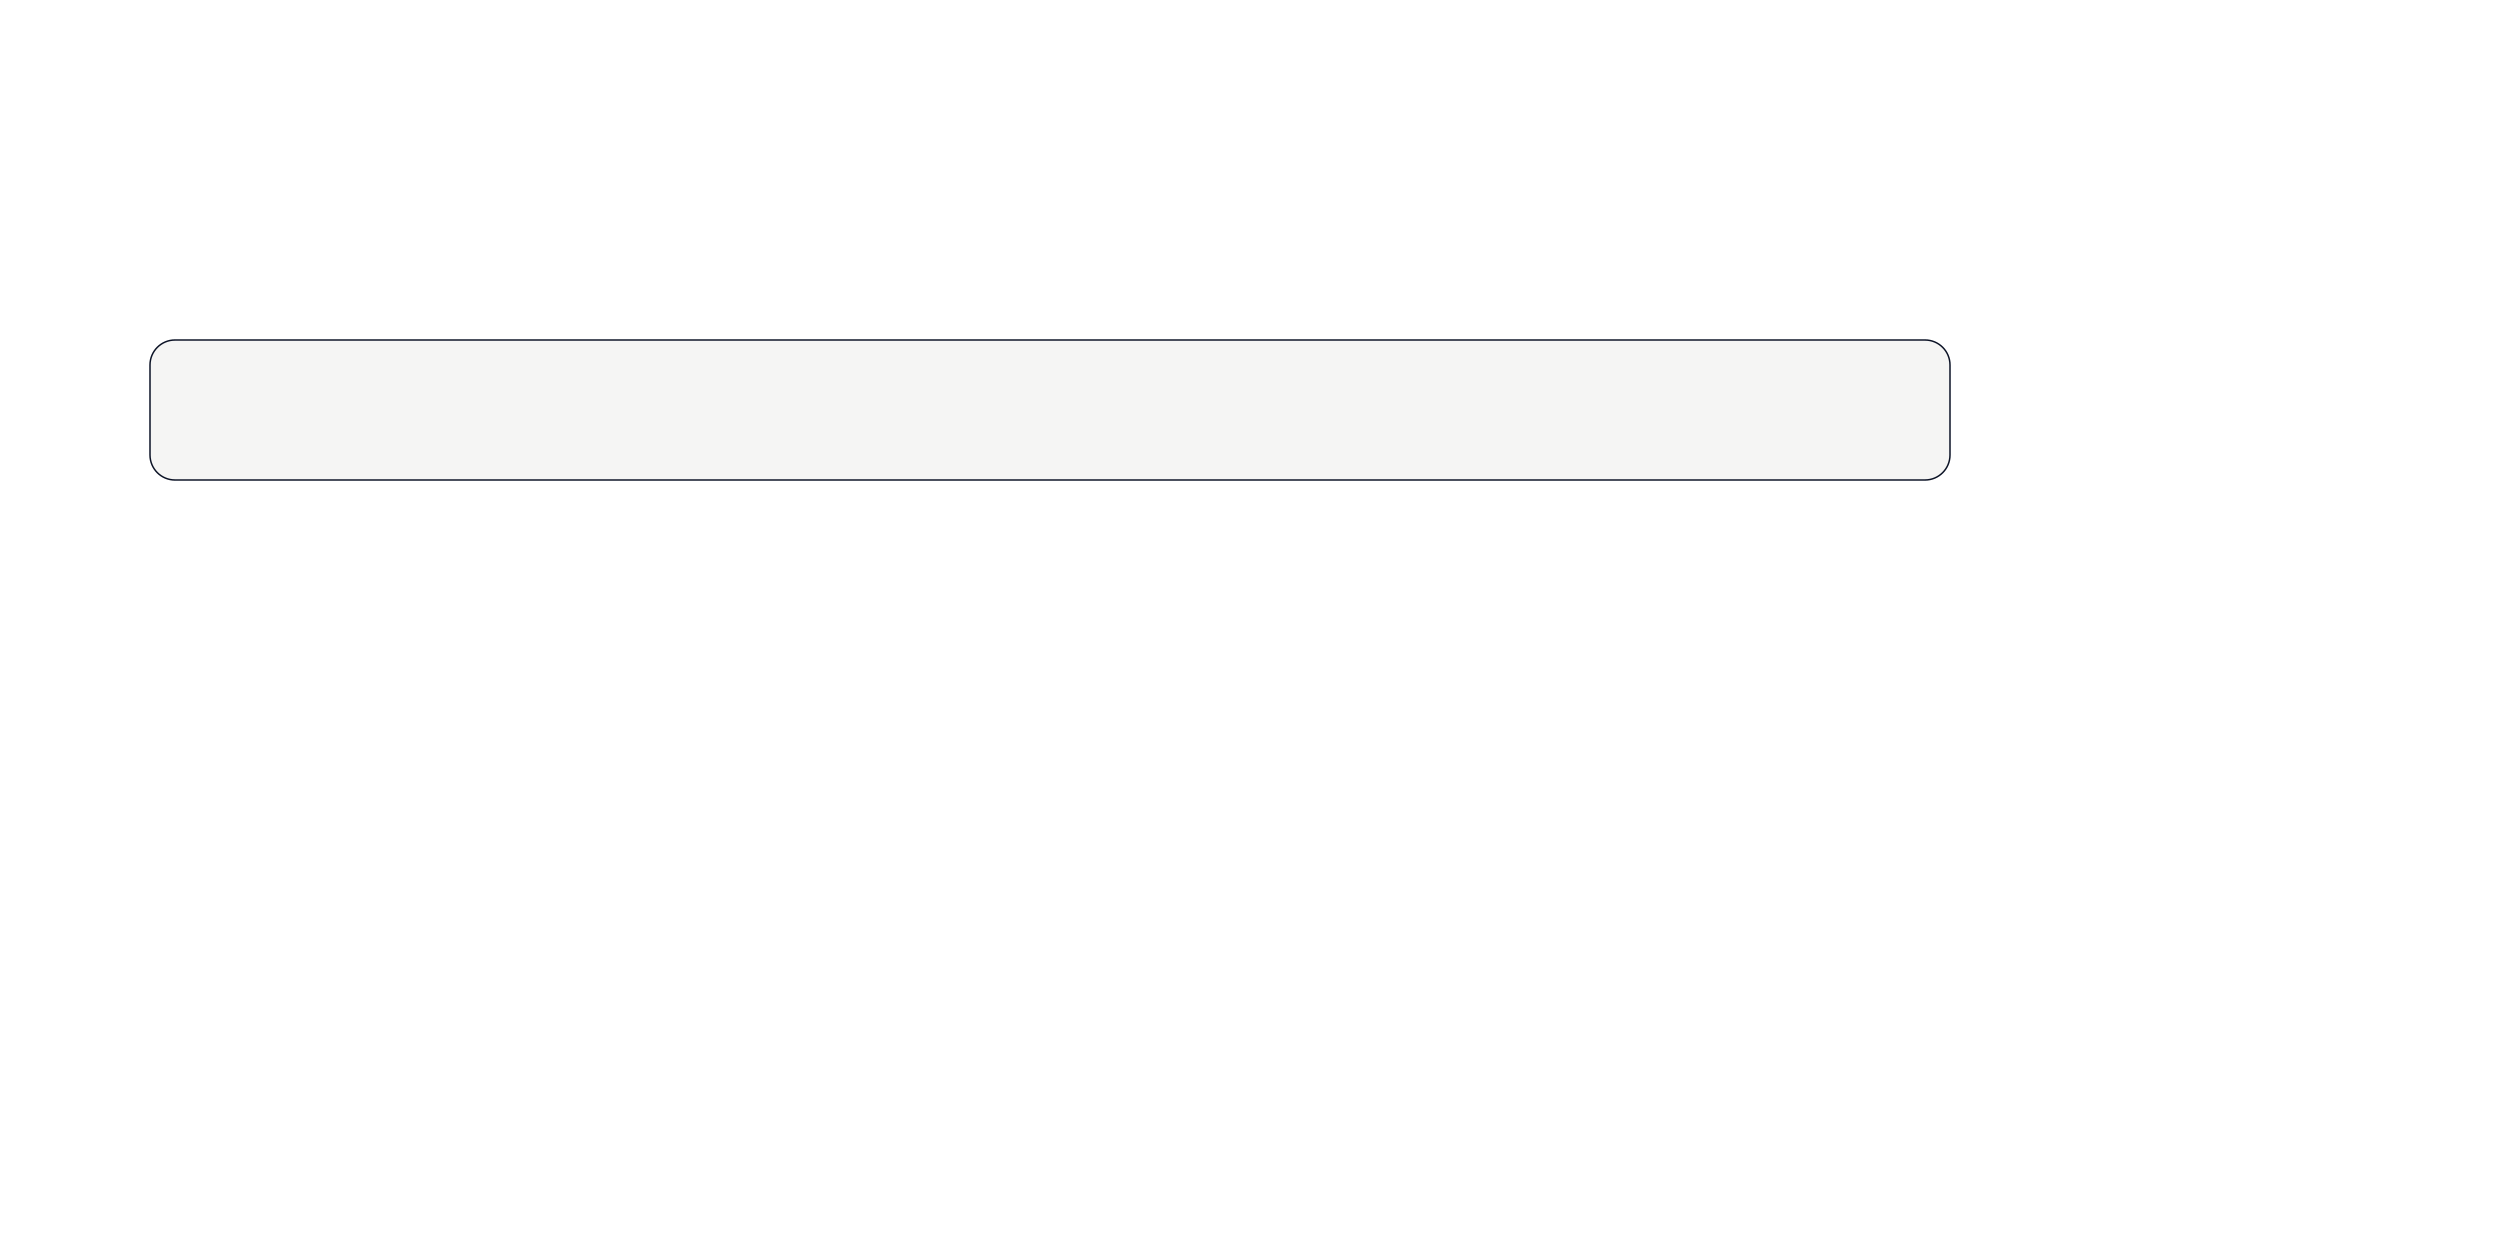
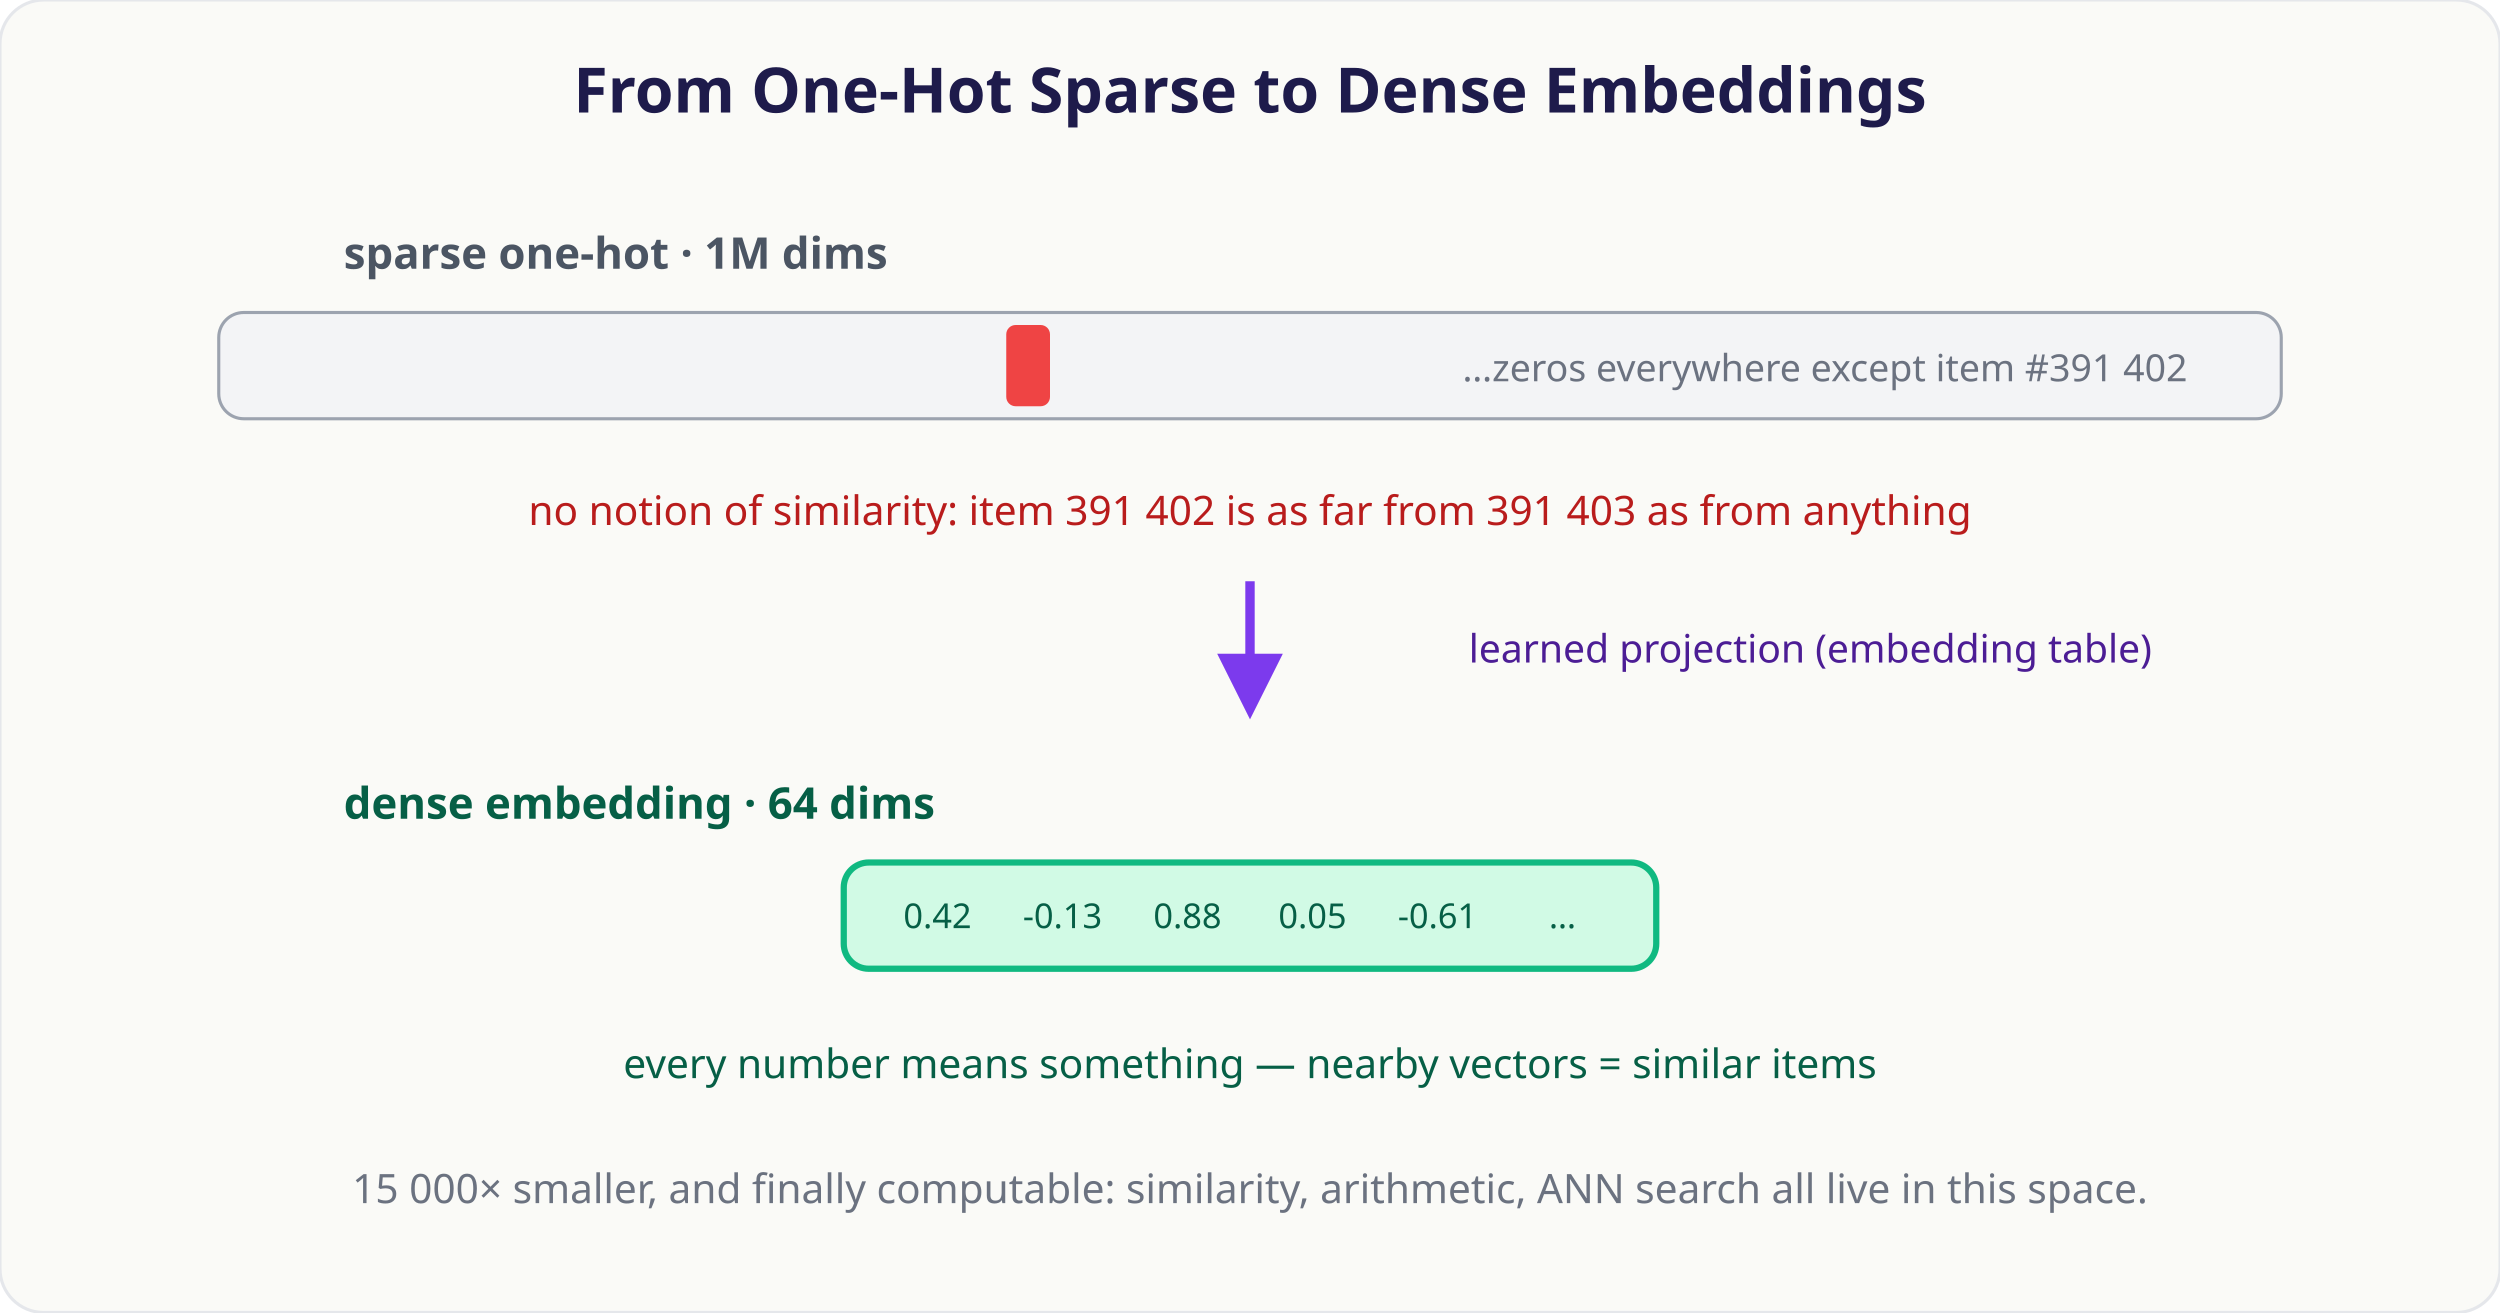
- <svg xmlns="http://www.w3.org/2000/svg" viewBox="0 0 500 250" font-family="system-ui, sans-serif">
+ <svg xmlns="http://www.w3.org/2000/svg" viewBox="0 0 800 420" font-family="system-ui,sans-serif">
  <style>
-     @keyframes fadeIn { 0% { opacity: 0; } 8% { opacity: 1; } 65% { opacity: 1; } 75% { opacity: 0; } 100% { opacity: 0; } }
-     @keyframes slideDown { 0% { opacity: 0; } 8% { opacity: 1; } 65% { opacity: 1; } 75% { opacity: 0; } 100% { opacity: 0; } }
-     @keyframes denseReveal {
-       from { width: 0; }
-       to { width: 360; }
-     }
-     @keyframes denseBarGrow { 0% { opacity: 0; } 8% { opacity: 1; } 65% { opacity: 1; } 75% { opacity: 0; } 100% { opacity: 0; } }
-     @keyframes compressAnim { 0% { opacity: 0; } 8% { opacity: 1; } 65% { opacity: 1; } 75% { opacity: 0; } 100% { opacity: 0; } }
-     @keyframes sparseAppear { 0% { opacity: 0; } 8% { opacity: 1; } 65% { opacity: 1; } 75% { opacity: 0; } 100% { opacity: 0; } }
-     @keyframes popIn { 0% { opacity: 0; } 8% { opacity: 1; } 65% { opacity: 1; } 75% { opacity: 0; } 100% { opacity: 0; } }
-     @keyframes sparkle { 0% { opacity: 0; } 8% { opacity: 1; } 65% { opacity: 1; } 75% { opacity: 0; } 100% { opacity: 0; } }
- 
-     .title { opacity: 0; animation: fadeIn 18s ease-out 0.1s infinite; }
- 
-     /* Dense section */
-     .dense-label { opacity: 0; animation: slideDown 18s ease-out 0.3s infinite; }
-     .dense-bar {
-       opacity: 0;
-       animation: denseBarGrow 18s ease-out 0.6s infinite;
-     }
-     .dense-detail { opacity: 0; animation: fadeIn 18s ease-out 1.4s infinite; }
- 
-     /* Compression arrow */
-     .compress-arrow { opacity: 0; animation: fadeIn 18s ease-out 2.0s infinite; }
- 
-     /* Sparse section */
-     .sparse-label { opacity: 0; animation: slideDown 18s ease-out 2.2s infinite; }
-     .sparse-bg { opacity: 0; animation: fadeIn 18s ease-out 2.4s infinite; }
- 
-     /* Sparse active dimensions */
-     .sparse-slot { opacity: 0; }
-     .ss1 { animation: sparseAppear 18s ease-out 2.6s infinite; }
-     .ss2 { animation: sparseAppear 18s ease-out 2.8s infinite; }
-     .ss3 { animation: sparseAppear 18s ease-out 3.0s infinite; }
-     .ss4 { animation: sparseAppear 18s ease-out 3.2s infinite; }
-     .ss5 { animation: sparseAppear 18s ease-out 3.4s infinite; }
-     .ss6 { animation: sparseAppear 18s ease-out 3.1s infinite; }
-     .ss7 { animation: sparseAppear 18s ease-out 3.3s infinite; }
- 
-     .sparse-detail { opacity: 0; animation: fadeIn 18s ease-out 3.4s infinite; }
- 
-     /* Result */
-     .result { opacity: 0; animation: popIn 18s ease-out 3.8s infinite; }
-     .sparkle { animation: sparkle 18s ease-in-out infinite; }
-     .sp1 { animation-delay: 3.8s; }
-     .sp2 { animation-delay: 4.1s; }
+     .squeeze{animation:sq 5s ease-in-out infinite}
+     @keyframes sq{0%,20%{transform:scaleX(1)}55%,85%{transform:scaleX(.12)}100%{transform:scaleX(1)}}
  </style>
-   <text class="title" x="250" y="26" text-anchor="middle" font-size="15" font-weight="bold" fill="#0b1225">Dense vs. Sparse Embeddings</text>
-   <g class="dense-label">
-     <text x="30" y="58" font-size="12" fill="#0c8383" font-weight="700">Dense</text>
-     <text x="80" y="58" font-size="9" fill="#0b1225" opacity="0.5">768 dimensions</text>
+   <rect width="800" height="420" rx="14" fill="#FAFAF7" stroke="#E5E7EB" />
+   <text x="400" y="36" text-anchor="middle" font-size="20" font-weight="700" fill="#1E1B4B">From One-Hot Sparse to Dense Embeddings</text>
+   <text x="110" y="86" font-size="14" font-weight="700" fill="#4B5563">sparse one-hot · 1M dims</text>
+   <g>
+     <rect x="70" y="100" width="660" height="34" rx="8" fill="#F3F4F6" stroke="#9CA3AF" />
+     <rect x="322" y="104" width="14" height="26" rx="3" fill="#EF4444" />
+     <text x="700" y="122" font-size="12" fill="#6B7280" text-anchor="end">…zeros everywhere except item #391 402</text>
  </g>
-   <rect x="30" y="68" width="360" height="28" rx="5" fill="#f5f5f4" stroke="#0b1225" stroke-width="0.3" />
-   <rect class="dense-bar" x="30" y="68" width="360" height="28" rx="5" fill="#0c8383" opacity="0.7" />
-   <g class="dense-detail">
-     <rect x="30" y="68" width="18" height="28" rx="0" fill="#0c8383" opacity="0.9" />
-     <rect x="48" y="68" width="18" height="28" fill="#0c8383" opacity="0.6" />
-     <rect x="66" y="68" width="18" height="28" fill="#0c8383" opacity="0.8" />
-     <rect x="84" y="68" width="18" height="28" fill="#0c8383" opacity="0.5" />
-     <rect x="102" y="68" width="18" height="28" fill="#0c8383" opacity="0.7" />
-     <rect x="120" y="68" width="18" height="28" fill="#0c8383" opacity="0.9" />
-     <rect x="138" y="68" width="18" height="28" fill="#0c8383" opacity="0.6" />
-     <rect x="156" y="68" width="18" height="28" fill="#0c8383" opacity="0.8" />
-     <rect x="174" y="68" width="18" height="28" fill="#0c8383" opacity="0.5" />
-     <rect x="192" y="68" width="18" height="28" fill="#0c8383" opacity="0.7" />
-     <rect x="210" y="68" width="18" height="28" fill="#0c8383" opacity="0.4" />
-     <rect x="228" y="68" width="18" height="28" fill="#0c8383" opacity="0.8" />
-     <rect x="246" y="68" width="18" height="28" fill="#0c8383" opacity="0.6" />
-     <rect x="264" y="68" width="18" height="28" fill="#0c8383" opacity="0.9" />
-     <rect x="282" y="68" width="18" height="28" fill="#0c8383" opacity="0.5" />
-     <rect x="300" y="68" width="18" height="28" fill="#0c8383" opacity="0.7" />
-     <rect x="318" y="68" width="18" height="28" fill="#0c8383" opacity="0.8" />
-     <rect x="336" y="68" width="18" height="28" fill="#0c8383" opacity="0.6" />
-     <rect x="354" y="68" width="18" height="28" fill="#0c8383" opacity="0.7" />
-     <rect x="372" y="68" width="18" height="28" rx="0 5 5 0" fill="#0c8383" opacity="0.5" />
-     <text x="405" y="86" font-size="8" fill="#0b1225" opacity="0.5">all non-zero</text>
+   <text x="400" y="168" text-anchor="middle" font-size="13" fill="#B91C1C">no notion of similarity: item 391 402 is as far from 391 403 as from anything</text>
+   <path d="M400 186 L400 226" stroke="#7C3AED" stroke-width="3" marker-end="url(#m)" />
+   <defs>
+     <marker id="m" viewBox="0 0 10 10" refX="8" refY="5" markerWidth="7" markerHeight="7" orient="auto">
+       <path d="M0 0 L10 5 L0 10 Z" fill="#7C3AED" />
+     </marker>
+   </defs>
+   <text x="470" y="212" font-size="12.5" fill="#4C1D95">learned projection (embedding table)</text>
+   <text x="110" y="262" font-size="14" font-weight="700" fill="#065F46">dense embedding · 64 dims</text>
+   <g class="squeeze" style="transform-origin:400px 293px">
+     <rect x="270" y="276" width="260" height="34" rx="8" fill="#D1FAE5" stroke="#10B981" stroke-width="2" />
  </g>
-   <g class="compress-arrow">
-     <text x="250" y="120" text-anchor="middle" font-size="16" fill="#0b1225">↓</text>
-     <text x="290" y="120" font-size="9" fill="#0b1225" font-weight="600" opacity="0.6">compress</text>
+   <g font-size="11" fill="#065F46" text-anchor="middle">
+     <text x="300" y="297">0.42</text>
+     <text x="340" y="297">-0.13</text>
+     <text x="380" y="297">0.88</text>
+     <text x="420" y="297">0.05</text>
+     <text x="460" y="297">-0.61</text>
+     <text x="500" y="297">…</text>
  </g>
-   <g class="sparse-label">
-     <text x="30" y="150" font-size="12" fill="#3bc4a1" font-weight="700">Sparse</text>
-     <text x="88" y="150" font-size="9" fill="#0b1225" opacity="0.5">k active dims</text>
-   </g>
-   <rect class="sparse-bg" x="30" y="160" width="360" height="28" rx="5" fill="#f5f5f4" stroke="#0b1225" stroke-width="0.5" opacity="0.4" />
-   <rect class="sparse-slot ss1" x="52" y="160" width="8" height="28" fill="#3bc4a1" opacity="0.9" />
-   <rect class="sparse-slot ss2" x="110" y="160" width="8" height="28" fill="#3bc4a1" opacity="0.7" />
-   <rect class="sparse-slot ss3" x="175" y="160" width="8" height="28" fill="#3bc4a1" opacity="0.85" />
-   <rect class="sparse-slot ss4" x="220" y="160" width="8" height="28" fill="#0c8383" opacity="0.9" />
-   <rect class="sparse-slot ss5" x="295" y="160" width="8" height="28" fill="#3bc4a1" opacity="0.6" />
-   <rect class="sparse-slot ss6" x="340" y="160" width="8" height="28" fill="#0c8383" opacity="0.75" />
-   <rect class="sparse-slot ss7" x="370" y="160" width="8" height="28" fill="#3bc4a1" opacity="0.8" />
-   <text class="sparse-detail" x="405" y="178" font-size="8" fill="#0b1225" opacity="0.5">mostly zero</text>
-   <g class="result">
-     <rect x="100" y="210" width="300" height="30" rx="8" fill="#0b1225" />
-     <text x="250" y="229" text-anchor="middle" font-size="11" fill="#3bc4a1" font-weight="700">307 GB → 26 GB (12x compression)</text>
-   </g>
+   <text x="400" y="345" text-anchor="middle" font-size="13" fill="#065F46">every number means something — nearby vectors = similar items</text>
+   <text x="400" y="385" text-anchor="middle" font-size="13" fill="#6B7280">15 000× smaller, and finally computable: similarity, arithmetic, ANN search all live in this space.</text>
</svg>
